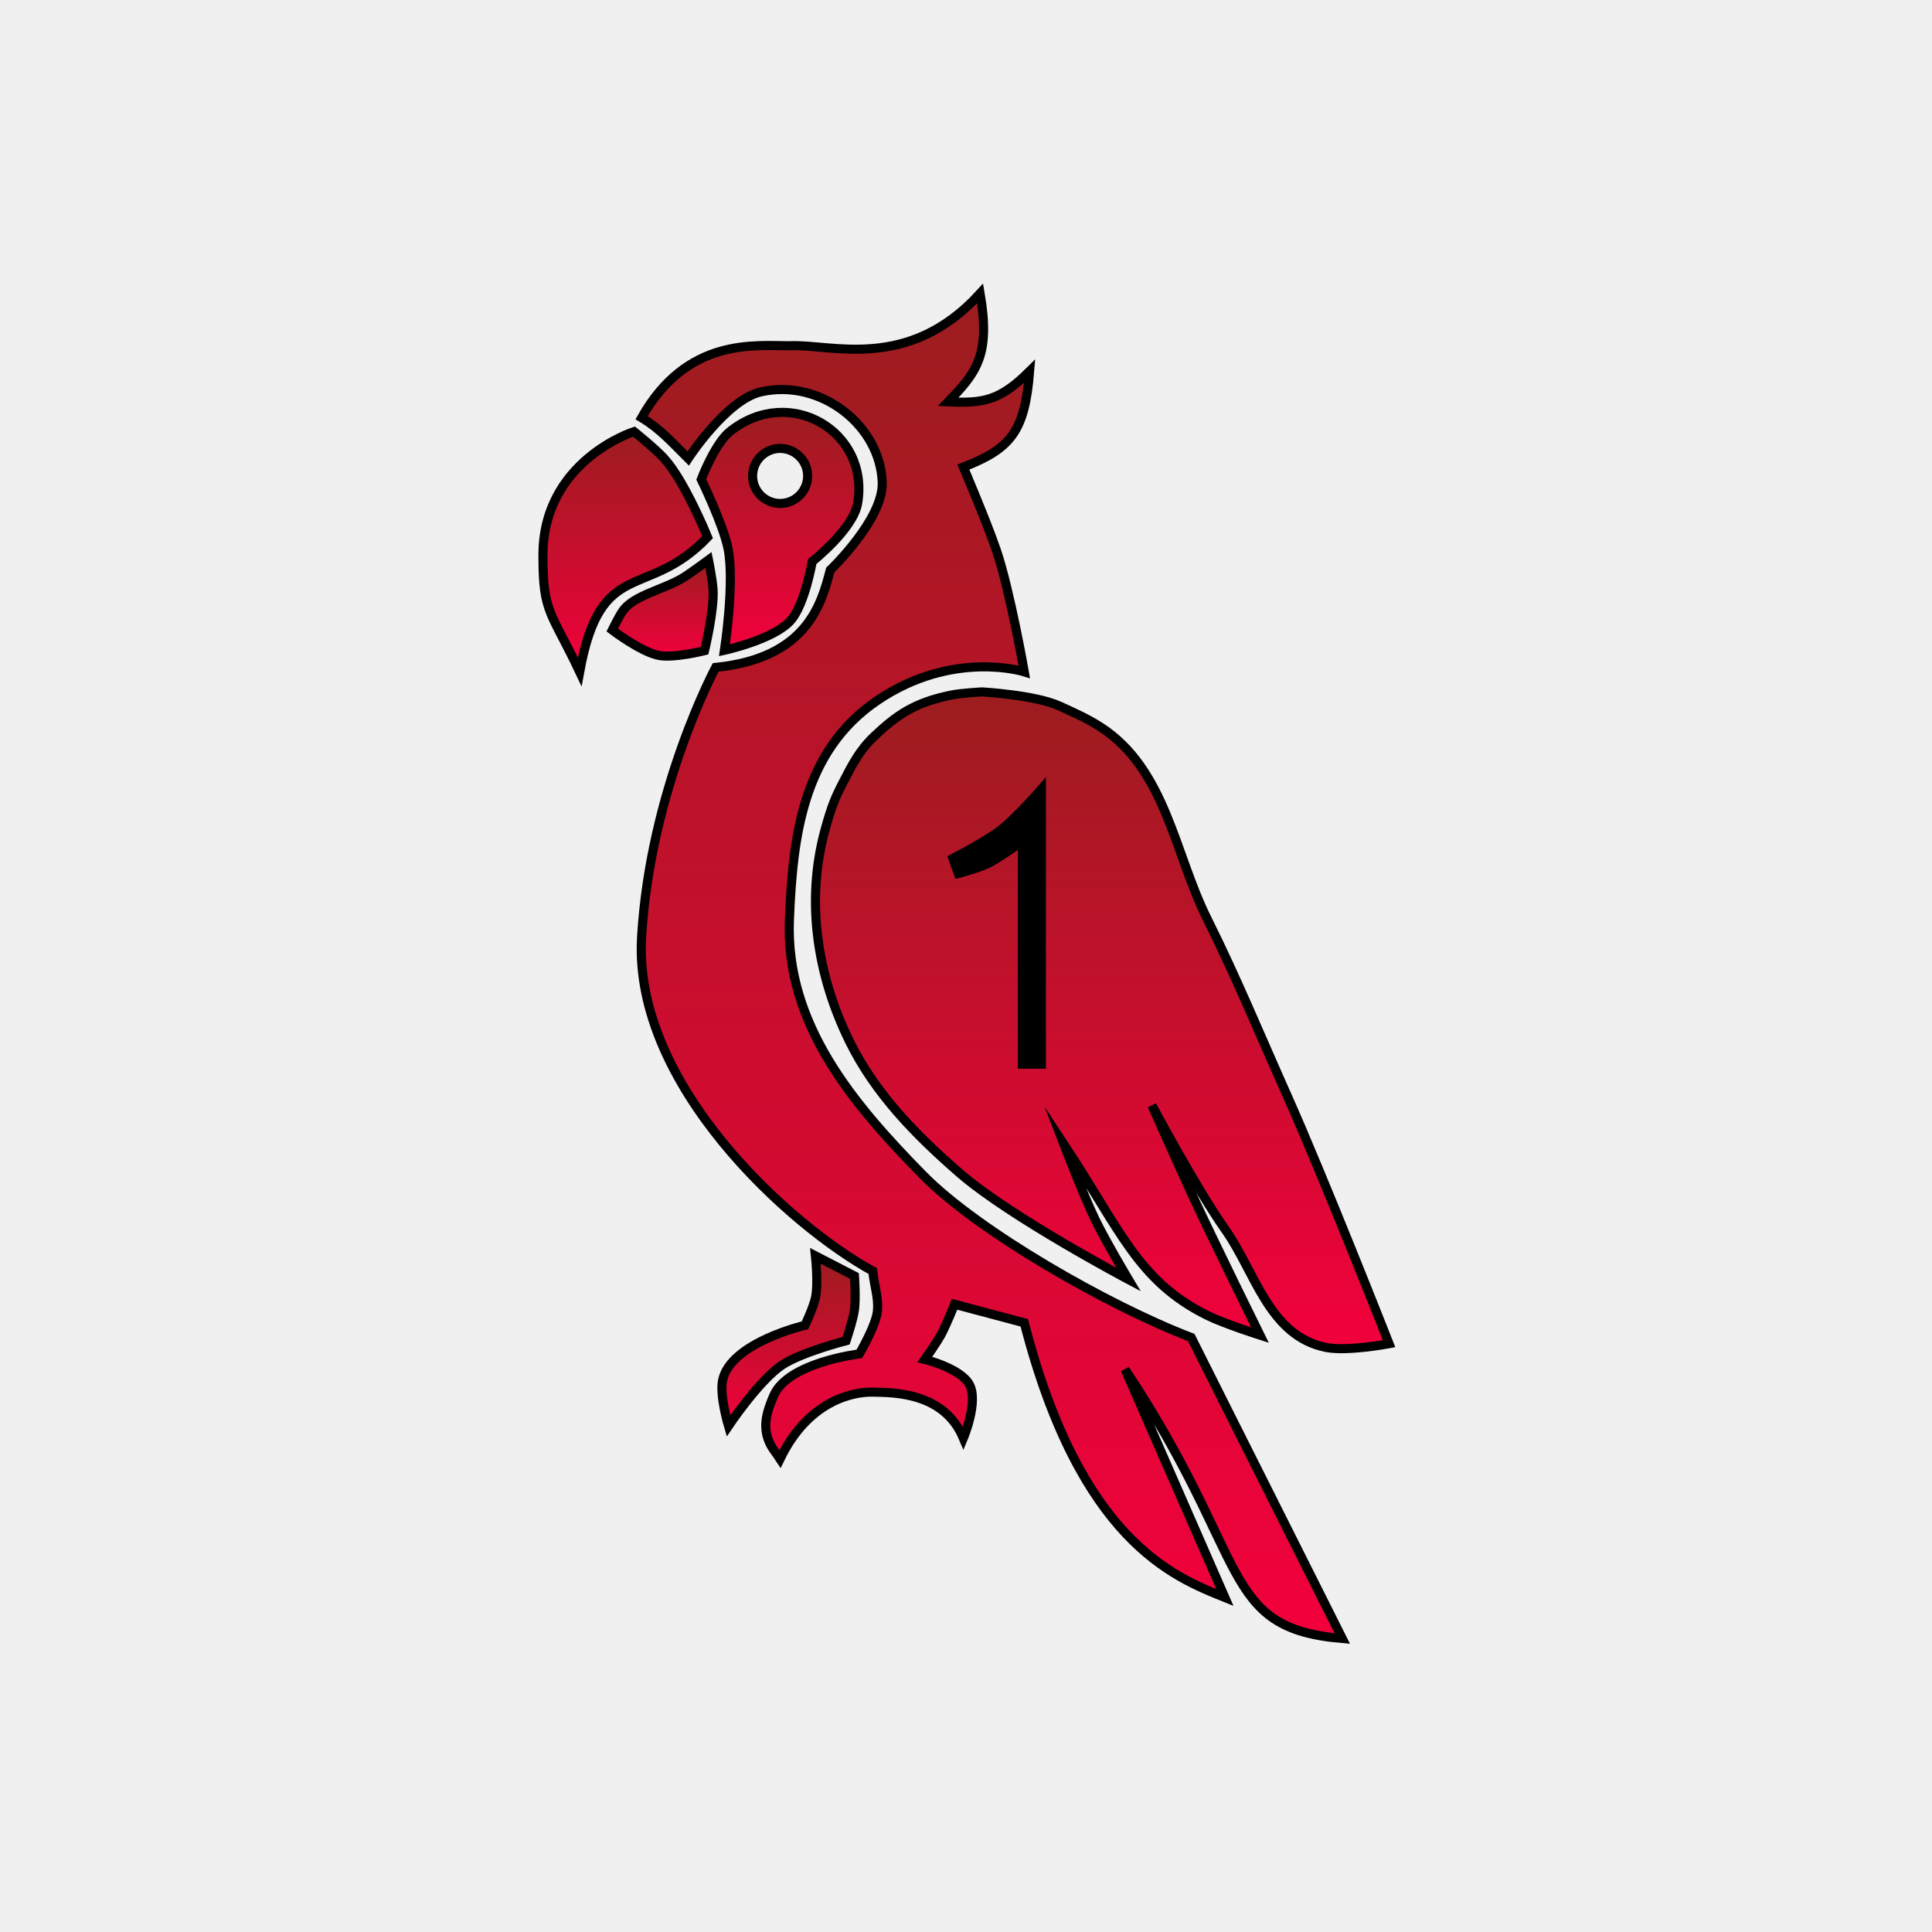
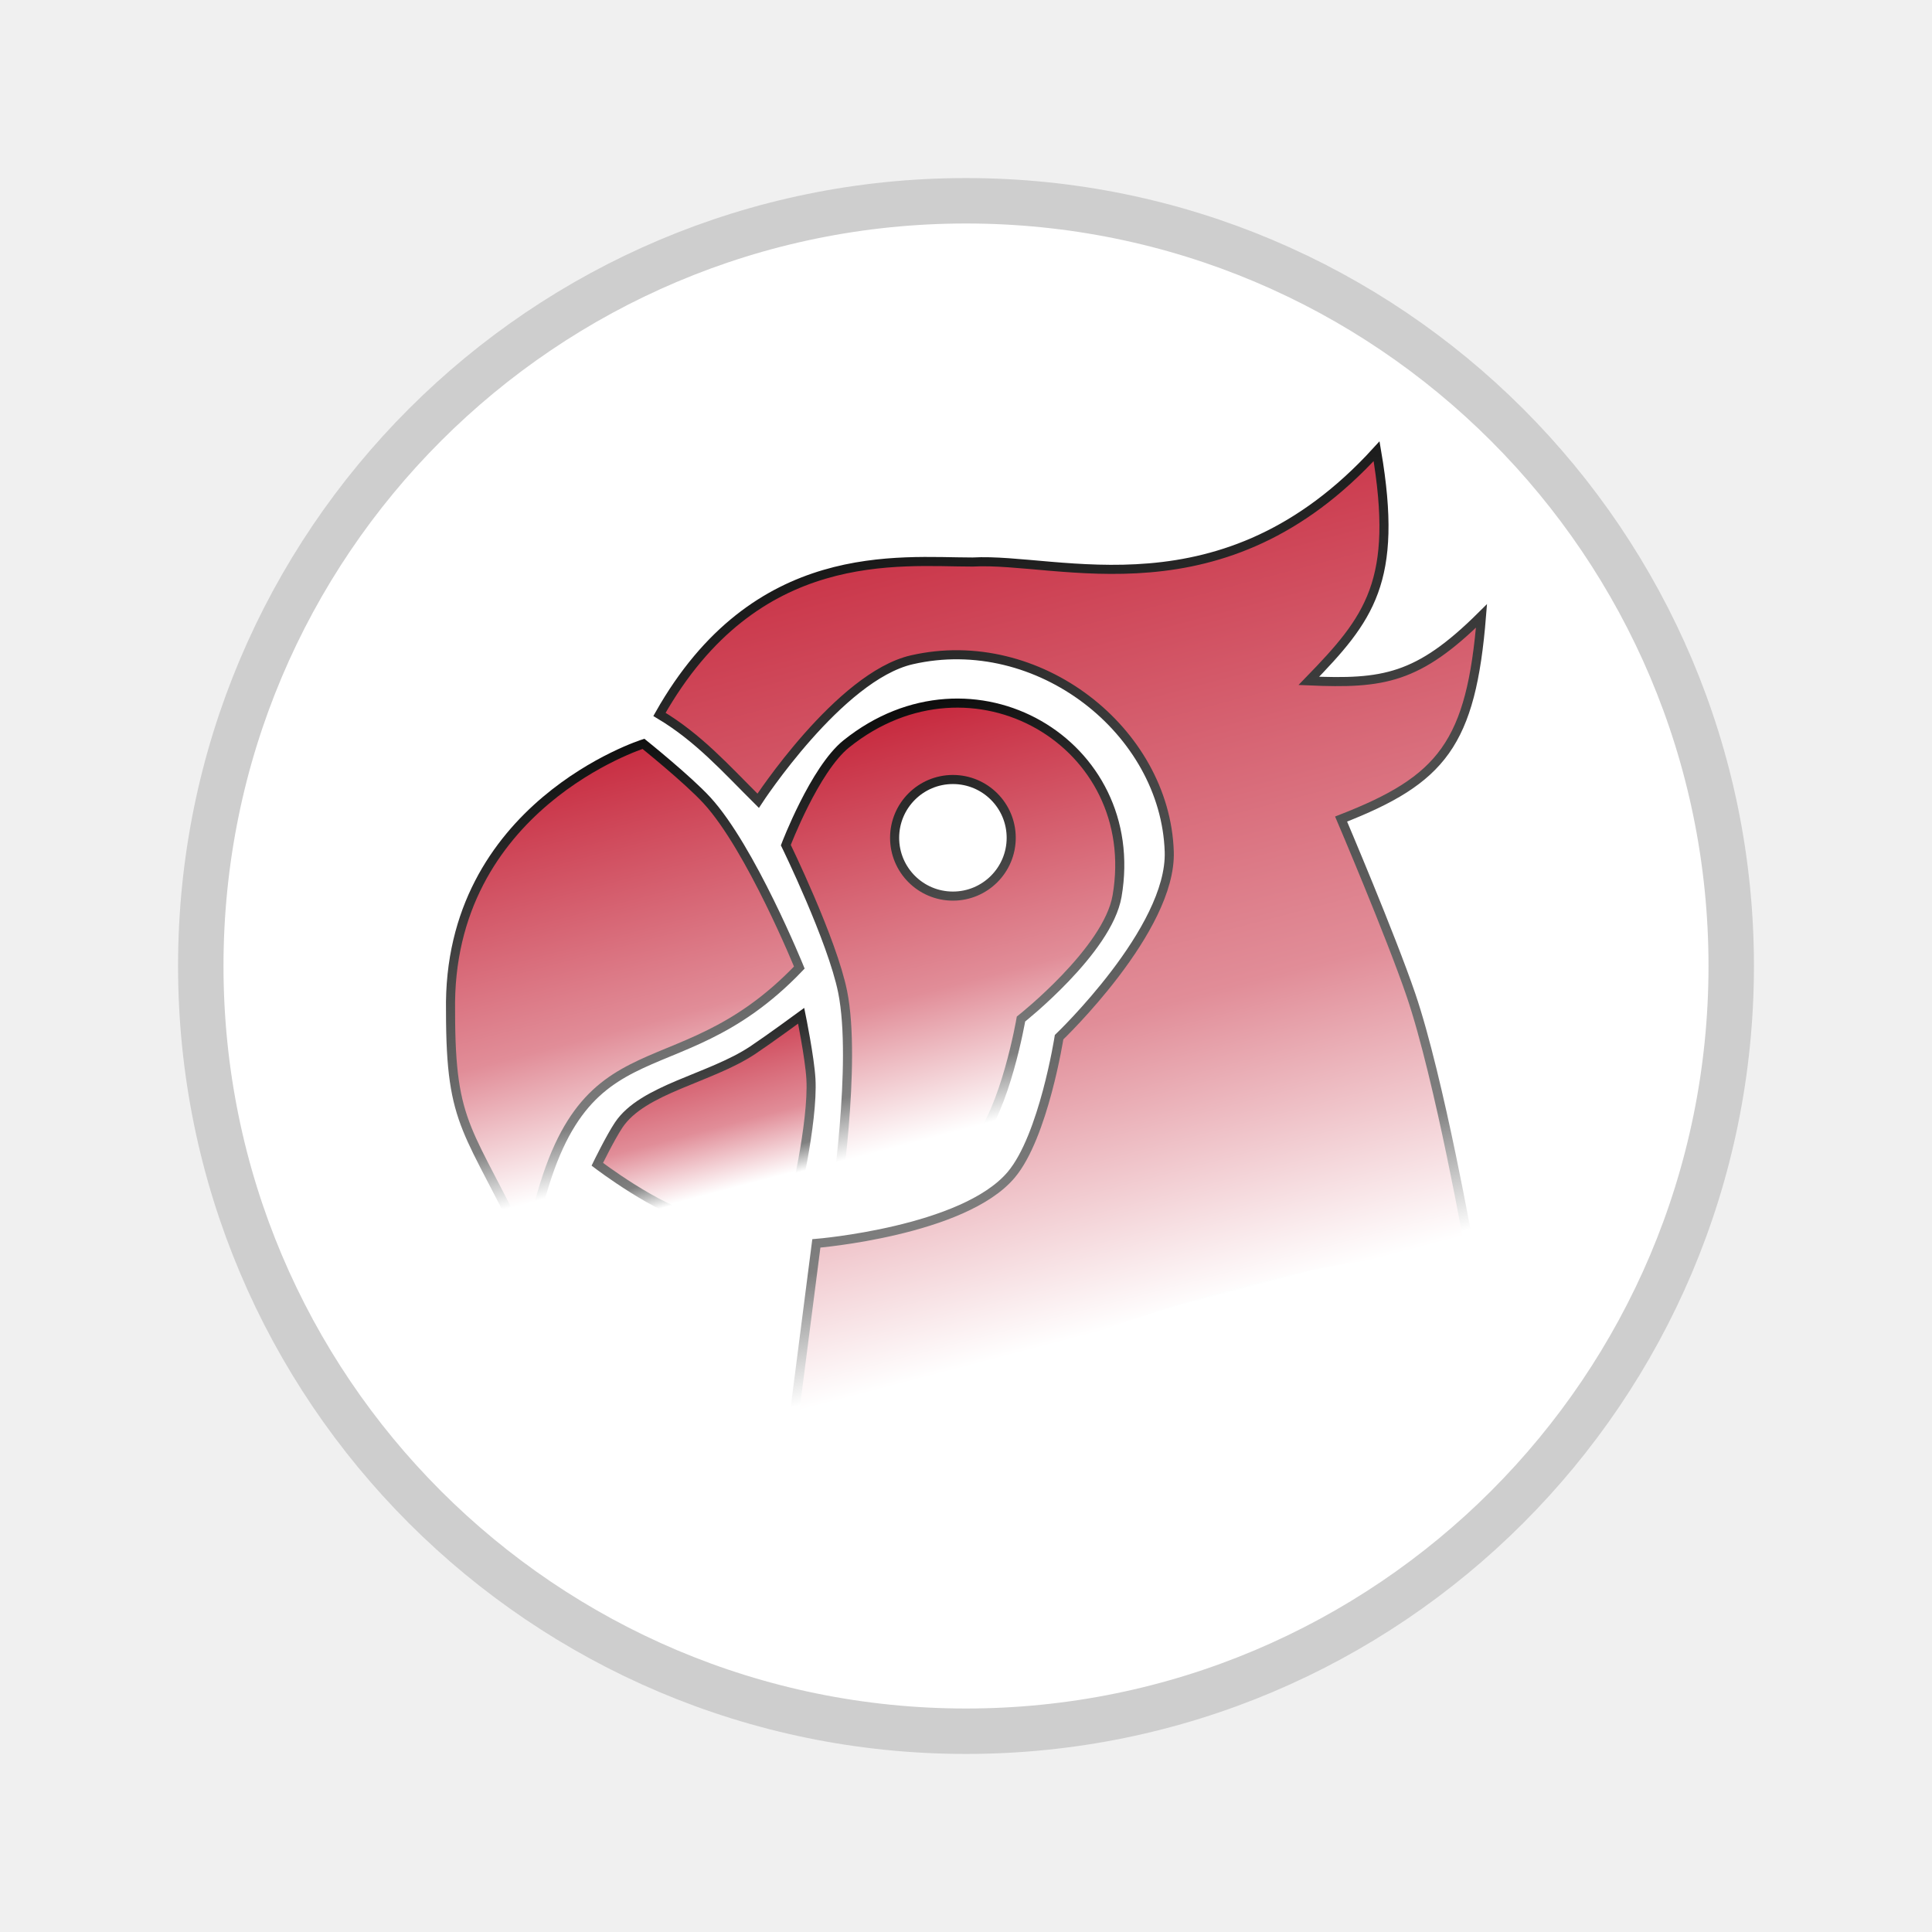
<svg xmlns="http://www.w3.org/2000/svg" viewBox="0 0 425.197 425.197">
  <defs>
    <style>
-       .cls-1{fill:url(#linear-gradient-1);stroke:#000000;stroke-width:2;stroke-miterlimit:10}
-       .cls-2{fill:url(#linear-gradient-2);stroke:#000000;stroke-width:2;stroke-miterlimit:10}
-       .cls-3{fill:url(#linear-gradient-3);stroke:#000000;stroke-width:2;stroke-miterlimit:10}
-       .cls-4{fill:url(#linear-gradient-4);stroke:#000000;stroke-width:2;stroke-miterlimit:10}
-       .cls-5{fill:url(#linear-gradient-5);stroke:#000000;stroke-width:2;stroke-miterlimit:10}
-       .cls-6{fill:url(#linear-gradient-6);stroke:#000000;stroke-width:2;stroke-miterlimit:10}
-       .cls-7{fill:#000000}
+       .cls-1{fill:#ffffff;stroke:#cecece;stroke-width:10;stroke-miterlimit:10}
+       .cls-2{fill:url(#linear-gradient-1);stroke:url(#linear-gradient-2);stroke-width:2;stroke-miterlimit:10}
+       .cls-3{fill:url(#linear-gradient-3);stroke:url(#linear-gradient-4);stroke-width:2;stroke-miterlimit:10}
+       .cls-4{fill:url(#linear-gradient-5);stroke:url(#linear-gradient-6);stroke-width:2;stroke-miterlimit:10}
+       .cls-5{fill:url(#linear-gradient-7);stroke:url(#linear-gradient-8);stroke-width:2;stroke-miterlimit:10}
    </style>
-     <linearGradient id="linear-gradient-1" x1="145.85" y1="123.235" x2="145.85" y2="144.394" gradientUnits="userSpaceOnUse">
-       <stop offset="0" stop-color="#9c1d1f" />
-       <stop offset="1" stop-color="#f2003c" />
+     <linearGradient id="linear-gradient-1" x1="147.956" y1="219.215" x2="162.012" y2="272.709" gradientUnits="userSpaceOnUse">
+       <stop offset="0" stop-color="#c31b31" />
+       <stop offset="0.55" stop-color="#e18d98" data-vc-midpoint="0.6872" />
+       <stop offset="0.8" stop-color="#ffffff" />
    </linearGradient>
-     <linearGradient id="linear-gradient-2" x1="137.612" y1="94.985" x2="137.612" y2="147.855" gradientUnits="userSpaceOnUse">
-       <stop offset="0" stop-color="#9c1d1f" />
-       <stop offset="1" stop-color="#f2003c" />
+     <linearGradient id="linear-gradient-2" x1="147.645" y1="218.034" x2="162.322" y2="273.89" gradientUnits="userSpaceOnUse">
+       <stop offset="0" stop-color="#000000" />
+       <stop offset="0.69" stop-color="#808080" data-vc-midpoint="0.87" />
+       <stop offset="0.793" stop-color="#ffffff" />
    </linearGradient>
-     <linearGradient id="linear-gradient-3" x1="171.677" y1="90.75" x2="171.677" y2="143.11" gradientUnits="userSpaceOnUse">
-       <stop offset="0" stop-color="#9c1d1f" />
-       <stop offset="1" stop-color="#f2003c" />
+     <linearGradient id="linear-gradient-3" x1="121.288" y1="157.889" x2="153.774" y2="281.521" gradientUnits="userSpaceOnUse">
+       <stop offset="0" stop-color="#c31b31" />
+       <stop offset="0.55" stop-color="#e18d98" data-vc-midpoint="0.6872" />
+       <stop offset="0.8" stop-color="#ffffff" />
    </linearGradient>
-     <linearGradient id="linear-gradient-4" x1="218.27" y1="64.583" x2="218.27" y2="360.614" gradientUnits="userSpaceOnUse">
-       <stop offset="0" stop-color="#9c1d1f" />
-       <stop offset="1" stop-color="#f2003c" />
+     <linearGradient id="linear-gradient-4" x1="120.978" y1="156.707" x2="154.085" y2="282.702" gradientUnits="userSpaceOnUse">
+       <stop offset="0" stop-color="#000000" />
+       <stop offset="0.69" stop-color="#808080" data-vc-midpoint="0.87" />
+       <stop offset="0.793" stop-color="#ffffff" />
    </linearGradient>
-     <linearGradient id="linear-gradient-5" x1="242.589" y1="152.276" x2="242.589" y2="296.819" gradientUnits="userSpaceOnUse">
-       <stop offset="0" stop-color="#9c1d1f" />
-       <stop offset="1" stop-color="#f2003c" />
+     <linearGradient id="linear-gradient-5" x1="193.689" y1="149.286" x2="225.698" y2="271.103" gradientUnits="userSpaceOnUse">
+       <stop offset="0" stop-color="#c31b31" />
+       <stop offset="0.55" stop-color="#e18d98" data-vc-midpoint="0.6872" />
+       <stop offset="0.8" stop-color="#ffffff" />
    </linearGradient>
-     <linearGradient id="linear-gradient-6" x1="173.542" y1="276.389" x2="173.542" y2="313.822" gradientUnits="userSpaceOnUse">
-       <stop offset="0" stop-color="#9c1d1f" />
-       <stop offset="1" stop-color="#f2003c" />
+     <linearGradient id="linear-gradient-6" x1="193.379" y1="148.105" x2="226.009" y2="272.284" gradientUnits="userSpaceOnUse">
+       <stop offset="0" stop-color="#000000" />
+       <stop offset="0.69" stop-color="#808080" data-vc-midpoint="0.87" />
+       <stop offset="0.793" stop-color="#ffffff" />
+     </linearGradient>
+     <linearGradient id="linear-gradient-7" x1="201.905" y1="84.39" x2="269.282" y2="340.807" gradientUnits="userSpaceOnUse">
+       <stop offset="0" stop-color="#c31b31" />
+       <stop offset="0.55" stop-color="#e18d98" data-vc-midpoint="0.6872" />
+       <stop offset="0.8" stop-color="#ffffff" />
+     </linearGradient>
+     <linearGradient id="linear-gradient-8" x1="201.595" y1="83.208" x2="269.593" y2="341.988" gradientUnits="userSpaceOnUse">
+       <stop offset="0" stop-color="#000000" />
+       <stop offset="0.69" stop-color="#808080" data-vc-midpoint="0.87" />
+       <stop offset="0.793" stop-color="#ffffff" />
    </linearGradient>
  </defs>
  <g id="Layer_1" data-name="Layer 1">
+     <path d="M44.187 212.598 C44.187 119.587 119.587 44.187 212.598 44.187 C305.61 44.187 381.01 119.587 381.01 212.598 C381.01 305.61 305.61 381.01 212.598 381.01 C119.587 381.01 44.187 305.61 44.187 212.598 Z" class="cls-1" />
    <g>
-       <path d="M155.923 123.235 C155.923 123.235 152.606 125.669 150.894 126.81 C146.462 129.762 139.477 130.829 136.966 134.585 C136.104 135.876 134.742 138.664 134.742 138.664 C134.742 138.664 141.107 143.522 145.044 144.255 C148.404 144.881 155.063 143.198 155.063 143.198 C155.063 143.198 157.197 134.341 156.936 129.789 C156.809 127.577 155.923 123.235 155.923 123.235 Z" class="cls-1" />
-       <path d="M127.576 147.855 C132.227 122.246 142.303 132.284 155.732 118.227 C155.732 118.227 150.689 105.814 146.133 100.852 C144.144 98.685 139.538 94.985 139.538 94.985 C139.538 94.985 119.116 101.437 119.497 122.767 C119.497 134.998 121.392 134.765 127.576 147.855 Z" class="cls-2" />
-       <path d="M160.618 94.985 C173.703 84.486 191.476 94.926 188.744 110.803 C187.77 116.465 178.761 123.575 178.761 123.575 C178.761 123.575 177.163 132.939 174.041 136.522 C170.366 140.741 159.438 143.11 159.438 143.11 C159.438 143.11 161.727 128.16 160.232 120.747 C159.147 115.368 154.33 105.508 154.33 105.508 C154.33 105.508 157.328 97.624 160.618 94.985 Z M171.689 98.689 C168.344 98.689 165.632 101.401 165.632 104.746 C165.632 108.091 168.344 110.803 171.689 110.803 C175.034 110.803 177.746 108.091 177.746 104.746 C177.746 101.401 175.034 98.689 171.689 98.689 Z" class="cls-3" />
-       <path d="M141.202 91.927 C145.277 94.362 148.076 97.536 151.457 100.898 C151.457 100.898 159.888 87.977 167.42 86.252 C180.571 83.241 193.748 93.63 194.164 106.183 C194.434 114.291 182.72 125.462 182.72 125.462 C180.743 133.034 177.56 144.84 157.501 146.885 C157.501 146.885 143.117 173.675 141.202 206.236 C139.288 238.798 173.974 269.825 192.078 279.742 C192.453 283.237 193.357 285.504 193.116 288.436 C192.849 291.692 189.113 297.967 189.113 297.967 C189.113 297.967 173.397 299.84 170.273 307.159 C168.784 310.645 167.523 314.26 169.698 318.17 C170.271 319.198 170.487 319.304 171.67 321.091 C177.775 308.424 187.451 306.287 192.078 306.381 C196.705 306.474 207.773 306.382 212.019 316.511 C212.019 316.511 215.394 308.555 213.36 304.728 C211.446 301.127 203.544 299.186 203.544 299.186 C203.544 299.186 206.037 295.672 207.078 293.786 C208.269 291.629 210.075 287.043 210.075 287.043 L225.427 291.129 C237.733 338.896 258.095 346.977 269.572 351.581 L247.613 301.388 C275.514 343.394 268.29 358.278 295.415 360.614 L262.164 294.358 C243.785 287.326 215.189 270.913 203.085 258.575 C187.953 243.152 172.77 225.458 173.736 202.352 C174.48 184.535 176.477 165.403 193.116 154.14 C209.756 142.877 225.427 147.855 225.427 147.855 C225.427 147.855 222.236 129.744 219.271 121.054 C217.155 114.855 212.019 102.798 212.019 102.798 C222.492 98.719 225.537 94.98 226.606 81.695 C220.002 88.241 216.404 88.777 208.667 88.442 C214.941 81.975 218.02 78.128 215.705 64.583 C199.766 82.059 182.72 75.584 173.736 76.094 C166.06 76.094 151.199 74.231 141.202 91.927 Z" class="cls-4" />
-       <path d="M234.107 251.772 C246.552 270.621 250.352 281.877 265.685 289.483 C269.398 291.325 277.297 293.842 277.297 293.842 C277.297 293.842 267.143 273.268 262.328 262.856 C259.326 256.363 253.528 243.285 253.528 243.285 C253.528 243.285 263.53 261.966 269.659 270.609 C276.248 279.899 279.229 293.979 291.801 296.541 C296.428 297.484 305.705 295.727 305.705 295.727 C305.705 295.727 291.206 258.846 283.113 240.759 C277.683 228.621 271.992 214.855 265.685 202.249 C258.47 187.827 256.578 169.265 242.176 159.988 C239.316 158.146 236.532 156.905 233.111 155.352 C227.801 152.939 216.154 152.276 216.154 152.276 C216.154 152.276 211.701 152.506 209.513 152.938 C201.262 154.564 197.227 157.479 192.465 161.977 C189.118 165.138 187.541 168.345 185.683 171.915 C183.889 175.362 183.041 177.247 181.537 182.77 C177.272 198.418 179.878 214.722 186.914 229.095 C192.576 240.665 201.618 249.864 211.231 258.2 C222.382 267.868 248.364 281.606 248.364 281.606 C248.364 281.606 243.15 272.865 240.955 268.273 C238.383 262.892 234.107 251.772 234.107 251.772 Z" class="cls-5" />
-       <path d="M179.463 276.389 L188.056 280.828 C188.056 280.828 188.388 285.766 188.056 288.218 C187.739 290.568 186.215 295.06 186.215 295.06 C186.215 295.06 176.386 297.594 172.151 300.392 C167.085 303.74 160.318 313.822 160.318 313.822 C160.318 313.822 158.325 307.175 159.03 303.776 C160.754 295.467 177.161 291.673 177.161 291.673 C177.161 291.673 179.001 287.756 179.463 285.643 C180.129 282.594 179.463 276.389 179.463 276.389 Z" class="cls-6" />
-       <path d="M208.47 188.458 L210.298 193.435 C210.298 193.435 215.472 192.119 217.869 190.944 C220.052 189.874 224.009 187.048 224.009 187.048 L224.009 235.207 L230.183 235.207 L230.183 171.009 C230.183 171.009 223.606 178.82 219.555 181.928 C216.139 184.548 208.47 188.458 208.47 188.458 Z" class="cls-7" />
+       <path d="M176.321 223.551 C176.321 223.551 169.295 228.707 165.669 231.123 C156.28 237.377 141.482 239.637 136.164 247.594 C134.337 250.327 131.454 256.235 131.454 256.235 C131.454 256.235 144.937 266.524 153.275 268.077 C160.393 269.403 174.5 265.839 174.5 265.839 C174.5 265.839 179.021 247.076 178.467 237.434 C178.198 232.749 176.321 223.551 176.321 223.551 Z" class="cls-2" />
+       <path d="M116.272 275.703 C126.124 221.456 147.468 242.719 175.916 212.941 C175.916 212.941 165.234 186.646 155.583 176.135 C151.369 171.546 141.611 163.707 141.611 163.707 C141.611 163.707 98.352 177.375 99.158 222.56 C99.158 248.468 103.174 247.974 116.272 275.703 Z" class="cls-3" />
+       <path d="M186.267 163.707 C213.985 141.467 251.633 163.582 245.847 197.215 C243.783 209.21 224.7 224.272 224.7 224.272 C224.7 224.272 221.314 244.108 214.702 251.697 C206.916 260.635 183.766 265.653 183.766 265.653 C183.766 265.653 188.616 233.984 185.449 218.28 C183.151 206.885 172.946 185.998 172.946 185.998 C172.946 185.998 179.297 169.299 186.267 163.707 Z M209.718 171.554 C202.632 171.554 196.888 177.299 196.888 184.385 C196.888 191.471 202.632 197.215 209.718 197.215 C216.804 197.215 222.548 191.471 222.548 184.385 C222.548 177.299 216.804 171.554 209.718 171.554 Z" class="cls-4" />
+       <path d="M145.137 157.229 C153.77 162.388 159.698 169.111 166.861 176.233 C166.861 176.233 184.721 148.861 200.676 145.209 C228.533 138.831 256.446 160.837 257.329 187.428 C257.899 204.603 233.086 228.267 233.086 228.267 C233.086 228.267 229.674 250.101 222.548 258.552 C212.054 270.997 179.663 273.648 179.663 273.648 L172.946 325.891 C172.946 325.891 206.418 307.809 224.067 300.714 C242.943 293.125 271.43 283.381 296.287 279.134 C305.321 277.59 323.554 275.703 323.554 275.703 C323.554 275.703 316.793 237.338 310.512 218.931 C306.031 205.799 295.152 180.258 295.152 180.258 C317.335 171.617 323.786 163.696 326.05 135.554 C312.062 149.422 304.439 150.557 288.05 149.847 C301.34 136.148 307.863 127.998 302.96 99.306 C269.194 136.325 233.086 122.61 214.055 123.691 C197.795 123.691 166.314 119.743 145.137 157.229 Z" class="cls-5" />
    </g>
  </g>
</svg>
